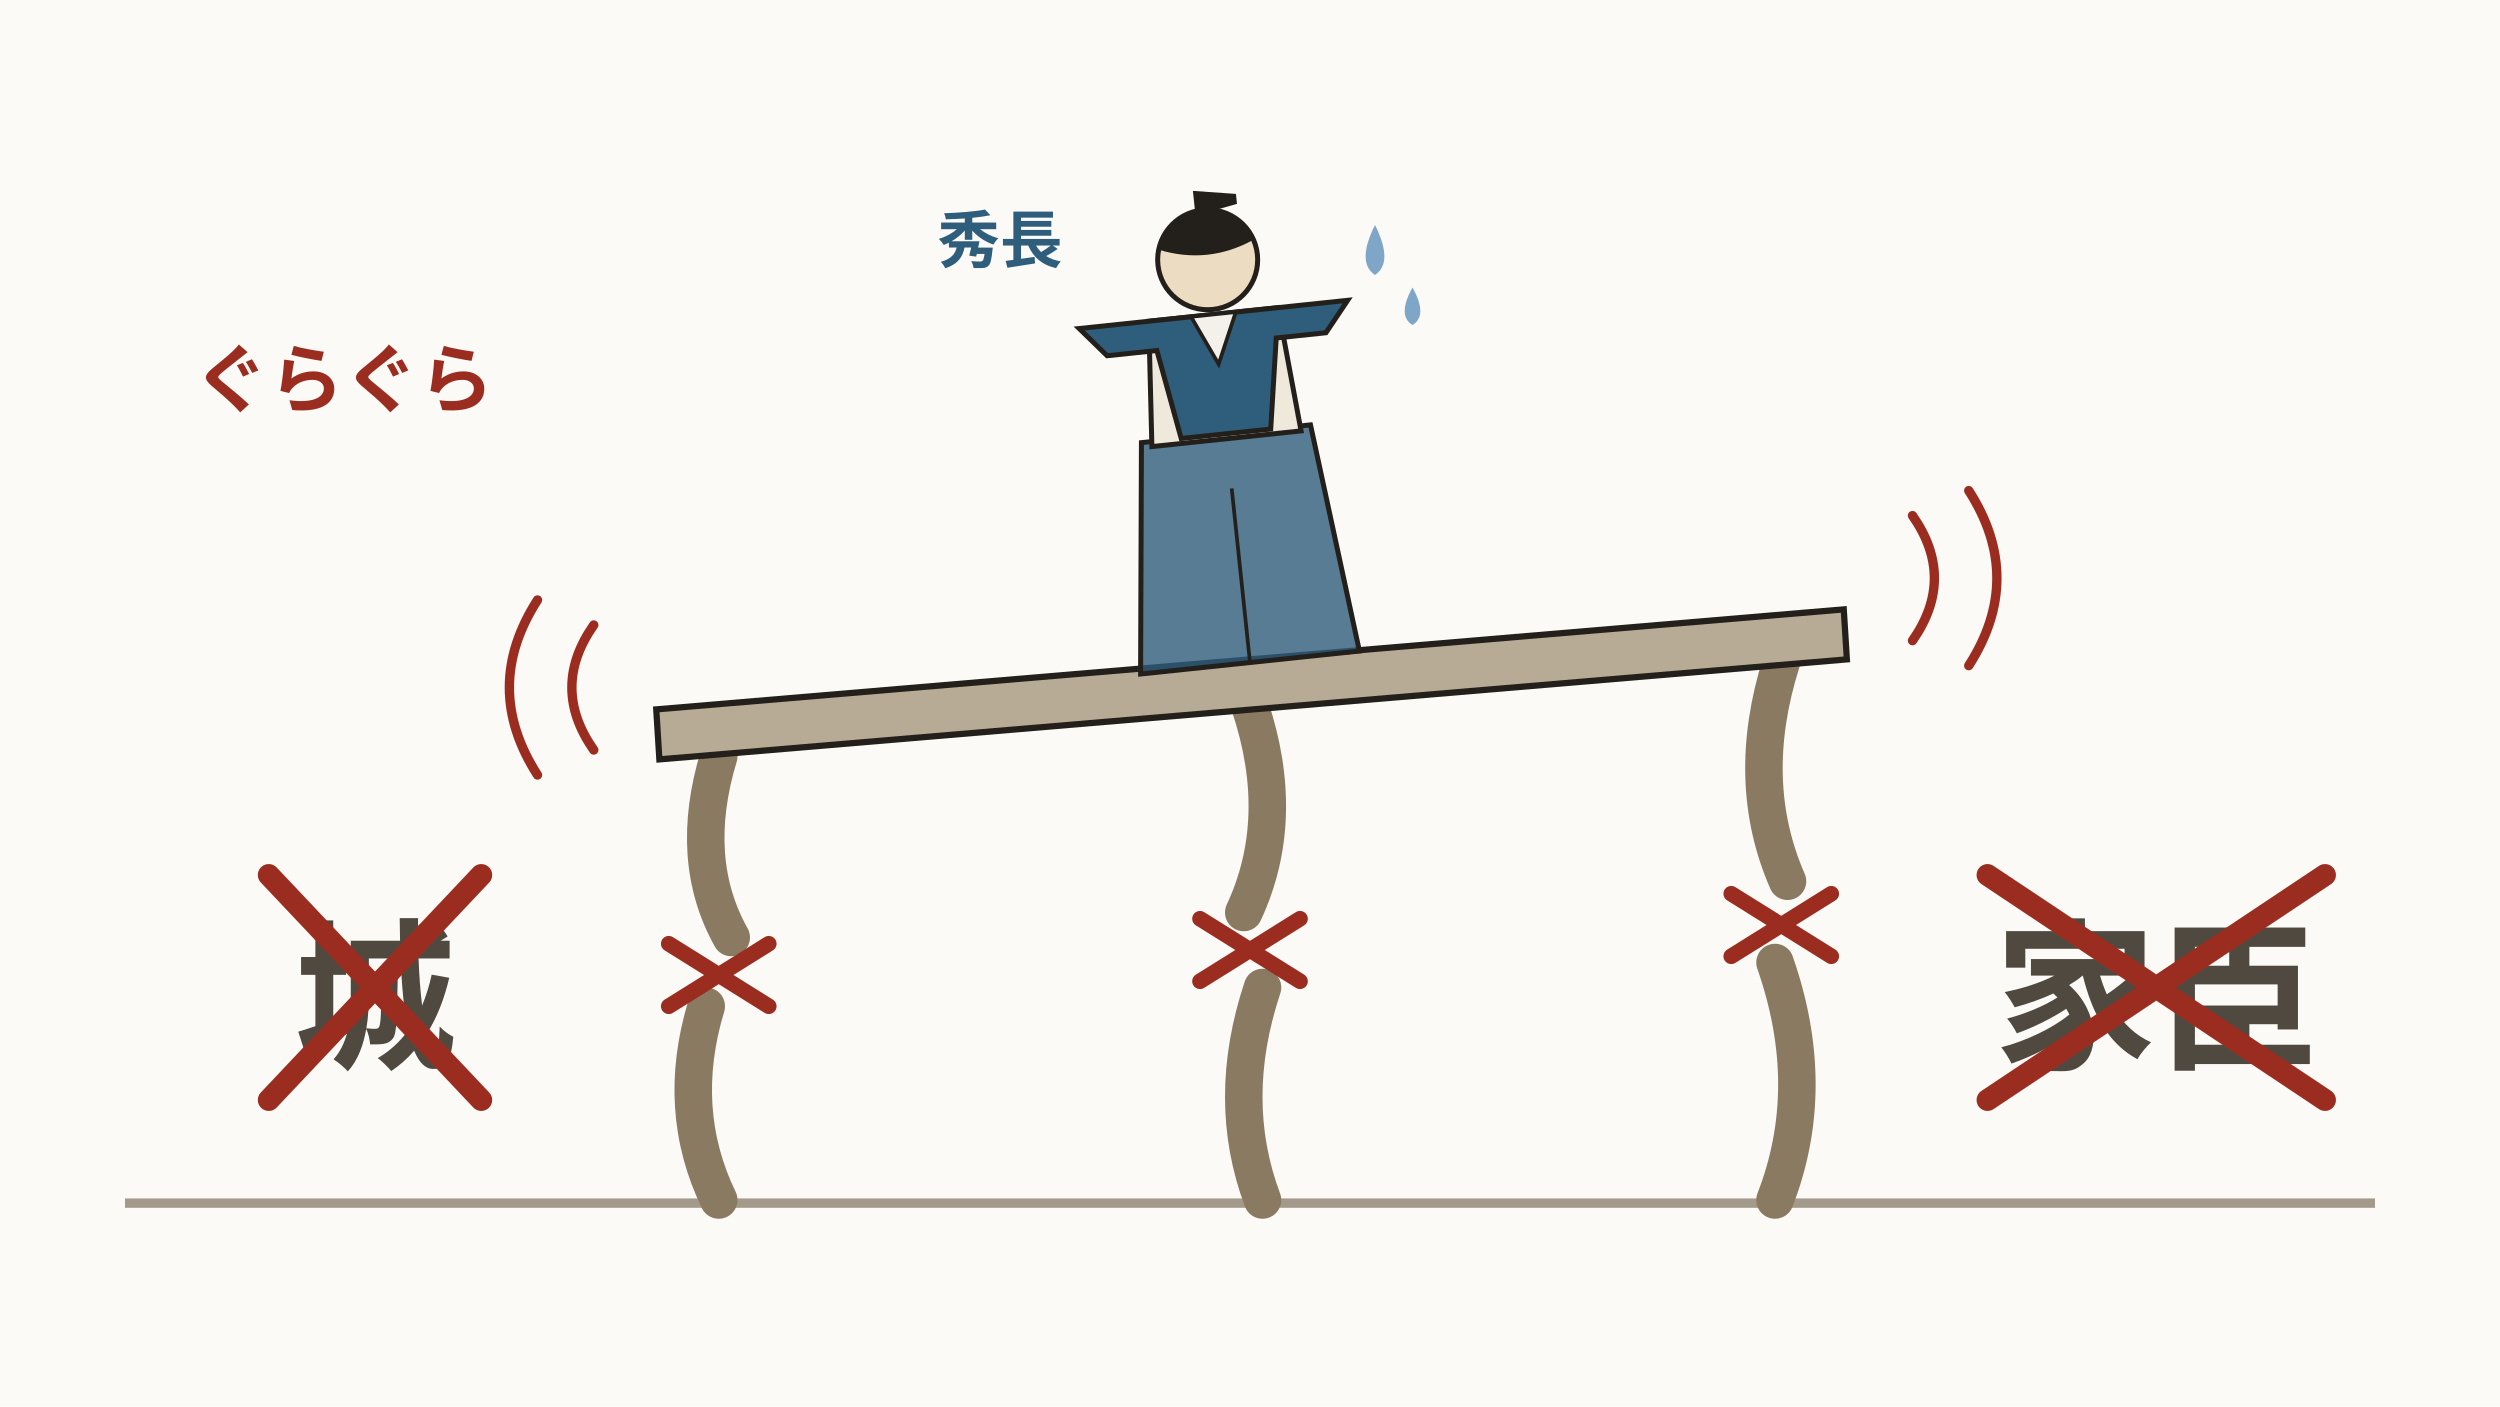
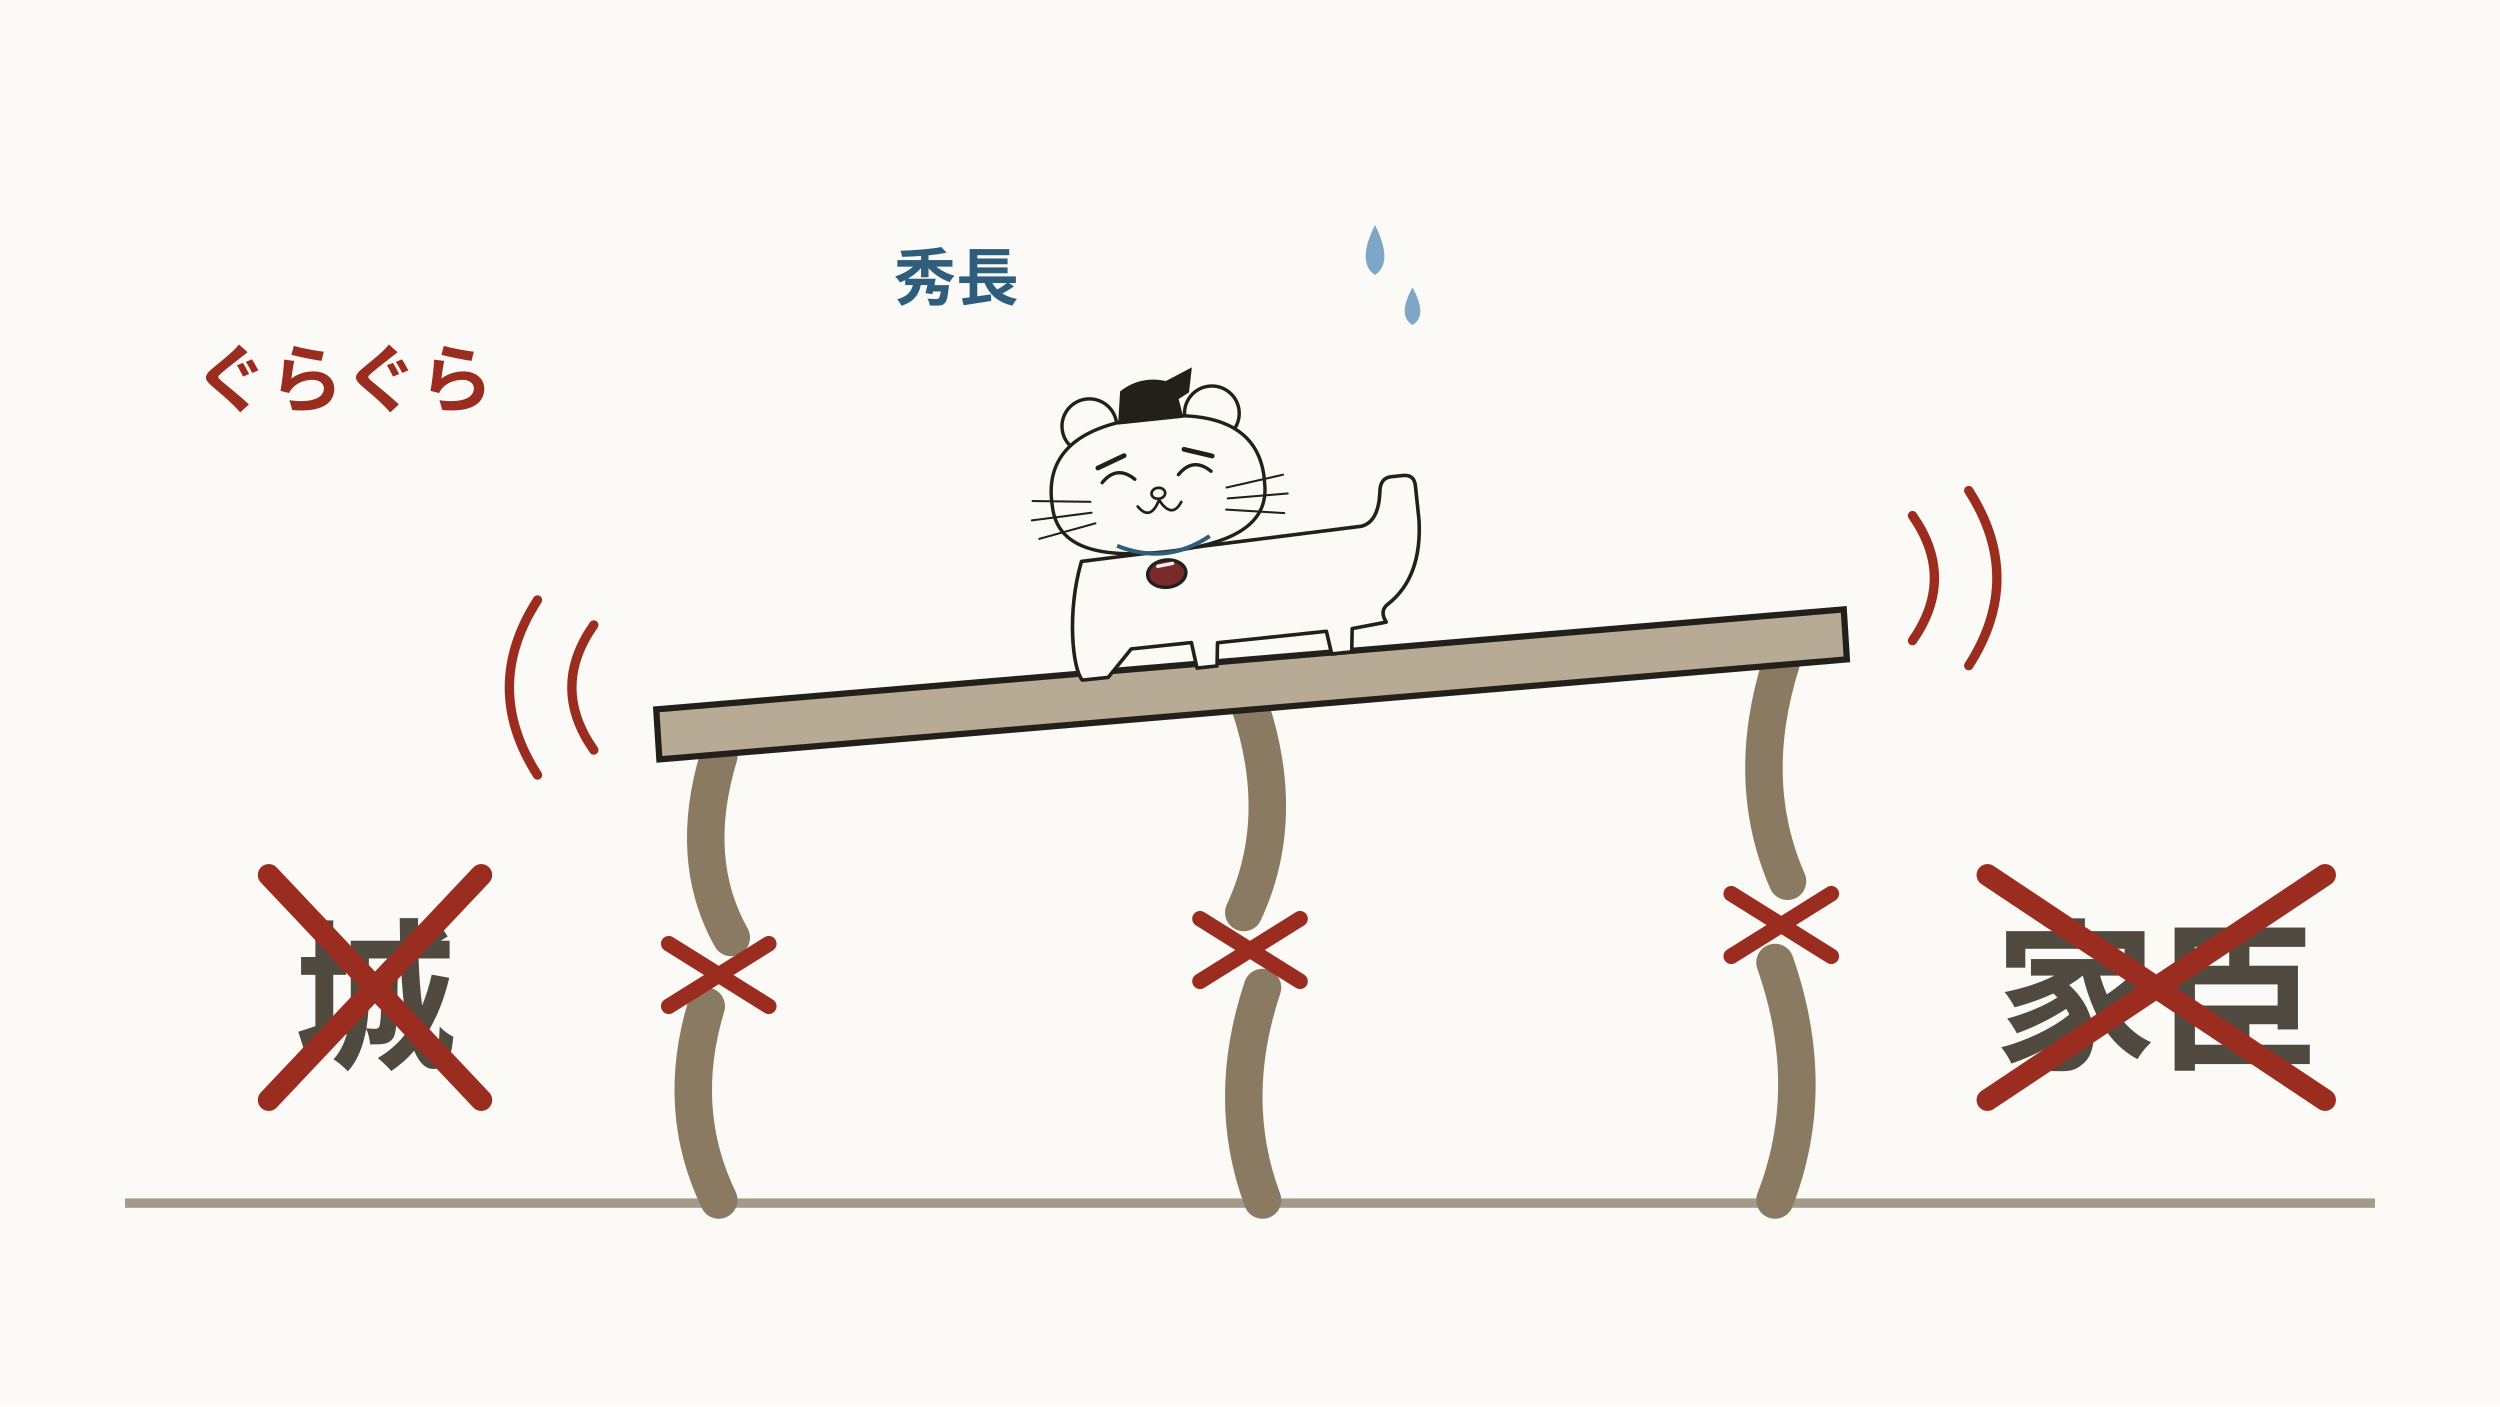
- <svg xmlns="http://www.w3.org/2000/svg" viewBox="0 0 800 450" role="img" aria-label="ぐらぐらの足場の上に立つ秀長のイメージイラスト。足場の脚はどれも折れかけ、そばの「城」「家臣」の文字には×がついている">
+ <svg xmlns="http://www.w3.org/2000/svg" viewBox="0 0 800 450" role="img" aria-label="ぐらぐらの足場の上に立つ秀長のイメージイラスト。足場の脚はどれも折れかけ、そばの「城」「家臣」の文字には×がついている。人物はみな服を着ない四つ足の猫のキャラ（ぱぱねこ）で描き、秀吉は立烏帽子と首の瓢箪、秀長は折烏帽子と首の小豆で見分ける">
  <defs>
-     <symbol id="st" viewBox="-60 -200 120 200" overflow="visible">
-       <path d="M-34,-92 L34,-92 L44,0 L-44,0 Z" fill="currentColor" fill-opacity="0.8" stroke="#23201c" stroke-width="2" />
-       <path d="M0,-70 V0" stroke="#23201c" stroke-width="1.5" />
-       <path d="M-26,-140 L26,-140 L30,-90 L-30,-90 Z" fill="#efe9dc" stroke="#23201c" stroke-width="2" />
-       <path d="M-54,-140 L54,-140 L44,-128 L24,-128 L18,-92 L-18,-92 L-24,-128 L-44,-128 Z" fill="currentColor" stroke="#23201c" stroke-width="2" />
-       <path d="M-9,-140 L0,-120 L9,-140 Z" fill="#f4f1ea" stroke="#23201c" stroke-width="1.5" />
-       <circle cx="0" cy="-162" r="20" fill="#ecdcc2" stroke="#23201c" stroke-width="2" />
-       <path d="M-19,-168 A20,20 0 0 1 19,-168 Q0,-160 -19,-168 Z" fill="#23201c" />
-       <path d="M-3,-180 L-3,-190 L14,-187 L14,-183 Z" fill="#23201c" />
-     </symbol>
+     <g id="pn-head">
+       <circle cx="-45" cy="-45" r="20" fill="#fbfaf6" stroke="#23201c" stroke-width="2.5" />
+       <circle cx="45" cy="-45" r="20" fill="#fbfaf6" stroke="#23201c" stroke-width="2.5" />
+       <path d="M-78,10 C-80,-30 -50,-47 0,-47 C50,-47 80,-30 78,10 C78,40 50,52 0,52 C-50,52 -78,40 -78,10 Z" fill="#fbfaf6" stroke="#23201c" stroke-width="2.5" />
+       <path d="M-40,-3 Q-28,-15 -16,-3 M16,-3 Q28,-15 40,-3" fill="none" stroke="#23201c" stroke-width="2.5" stroke-linecap="round" />
+       <ellipse cx="0" cy="9" rx="5" ry="4" fill="none" stroke="#23201c" stroke-width="2" />
+       <path d="M-16,17 Q-8,29 0,14 Q8,29 16,17" fill="none" stroke="#23201c" stroke-width="2" stroke-linecap="round" />
+       <path d="M-50,10 L-92,5 M-50,18 L-94,19 M-48,26 L-90,33 M50,10 L92,5 M50,18 L94,19 M48,26 L90,33" stroke="#23201c" stroke-width="1.5" stroke-linecap="round" />
+     </g>
+     <g id="pn-base">
+       <path d="M-109,-82 C-123,-48 -123,-8 -117,0 L-99,0 L-81,-18 L-39,-18 L-37,0 L-23,0 L-21,-16 L55,-16 L57,0 L71,0 L73,-16 L97,-18 Q93,-26 99,-30 Q125,-46 127,-86 L127,-110 Q127,-118 119,-118 L111,-118 Q103,-118 102,-108 Q99,-88 87,-86 Z" fill="#fbfaf6" stroke="#23201c" stroke-width="2.5" stroke-linejoin="round" />
+       <use href="#pn-head" transform="translate(-51,-132) scale(0.95)" />
+     </g>
  </defs>
  <rect width="800" height="450" fill="#fbfaf6" />
  <path d="M40,385 H760" stroke="#a39a8c" stroke-width="3" />
  <g stroke="#8a7a62" stroke-width="12" stroke-linecap="round" fill="none">
    <path d="M230,242 Q220,275 234,300" />
    <path d="M226,322 Q216,355 230,384" />
    <path d="M400,226 Q412,262 398,292" />
    <path d="M404,316 Q392,352 404,384" />
    <path d="M570,212 Q558,250 572,282" />
    <path d="M568,308 Q582,348 568,384" />
  </g>
  <g stroke="#9b2d20" stroke-width="5" stroke-linecap="round">
    <path d="M214,302 L246,322 M246,302 L214,322" />
    <path d="M384,294 L416,314 M416,294 L384,314" />
    <path d="M554,286 L586,306 M586,286 L554,306" />
  </g>
  <path d="M210,227 L590,195 L591,211 L211,243 Z" fill="#b8ab95" stroke="#23201c" stroke-width="2" />
  <g transform="rotate(-6 400 212)">
-     <use href="#st" x="352" y="52" width="96" height="160" color="#2f5d7c" />
+     <g transform="translate(400,212) scale(0.461,0.461)">
+       <use href="#pn-base" />
+       <g transform="translate(-51,-132) scale(0.95)">
+         <path d="M-42,-14 L-22,-21 M22,-21 L42,-14" stroke="#23201c" stroke-width="3.5" stroke-linecap="round" />
+         <path d="M-24,-44 L-20,-68 Q-4,-78 14,-72 L34,-80 L30,-62 L22,-58 L24,-44 Z" fill="#23201c" />
+         <path d="M-34,44 Q0,62 34,44" fill="none" stroke="#2f5d7c" stroke-width="3" />
+         <ellipse cx="0" cy="68" rx="14" ry="10" fill="#7a2a2a" stroke="#23201c" stroke-width="2.5" />
+         <path d="M-6,62 L5,61" stroke="#f4f1ea" stroke-width="2.5" stroke-linecap="round" />
+       </g>
+     </g>
  </g>
  <path d="M440,72 Q434,84 440,88 Q446,84 440,72 Z" fill="#7fa6c6" />
  <path d="M452,92 Q447,101 452,104 Q457,101 452,92 Z" fill="#7fa6c6" />
  <g stroke="#9b2d20" stroke-width="3" fill="none" stroke-linecap="round">
    <path d="M190,200 q-14,20 0,40" />
    <path d="M172,192 q-18,28 0,56" />
    <path d="M612,165 q14,20 0,40" />
    <path d="M630,157 q18,28 0,56" />
  </g>
  <g font-family="'Noto Serif JP','Yu Mincho','Hiragino Mincho ProN',serif" text-anchor="middle">
    <text x="110" y="130" font-size="24" font-weight="700" fill="#9b2d20">ぐらぐら</text>
    <text x="120" y="338" font-size="52" font-weight="700" fill="#4f4940">城</text>
    <text x="690" y="338" font-size="52" font-weight="700" fill="#4f4940">家臣</text>
-     <text x="340" y="84" font-size="20" font-weight="700" fill="#2f5d7c" text-anchor="end">秀長</text>
+     <text x="326" y="96" font-size="20" font-weight="700" fill="#2f5d7c" text-anchor="end">秀長</text>
  </g>
  <g stroke="#9b2d20" stroke-width="7" stroke-linecap="round">
    <path d="M86,280 L154,352 M154,280 L86,352" />
    <path d="M636,280 L744,352 M744,280 L636,352" />
  </g>
</svg>
